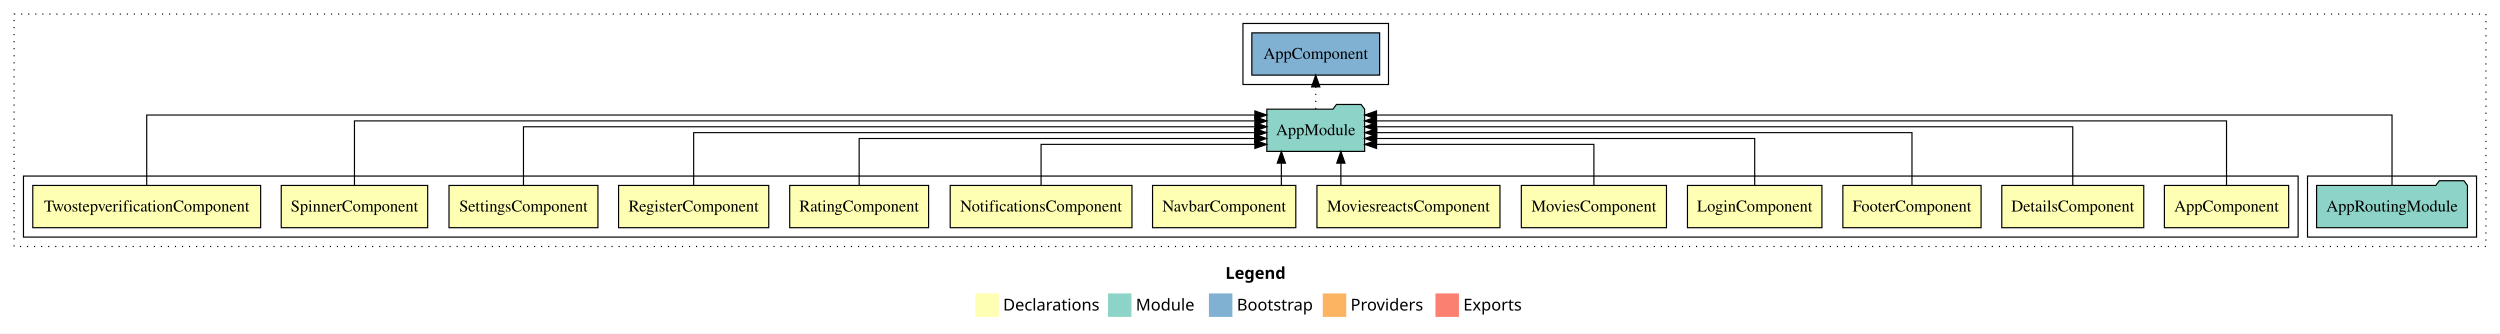
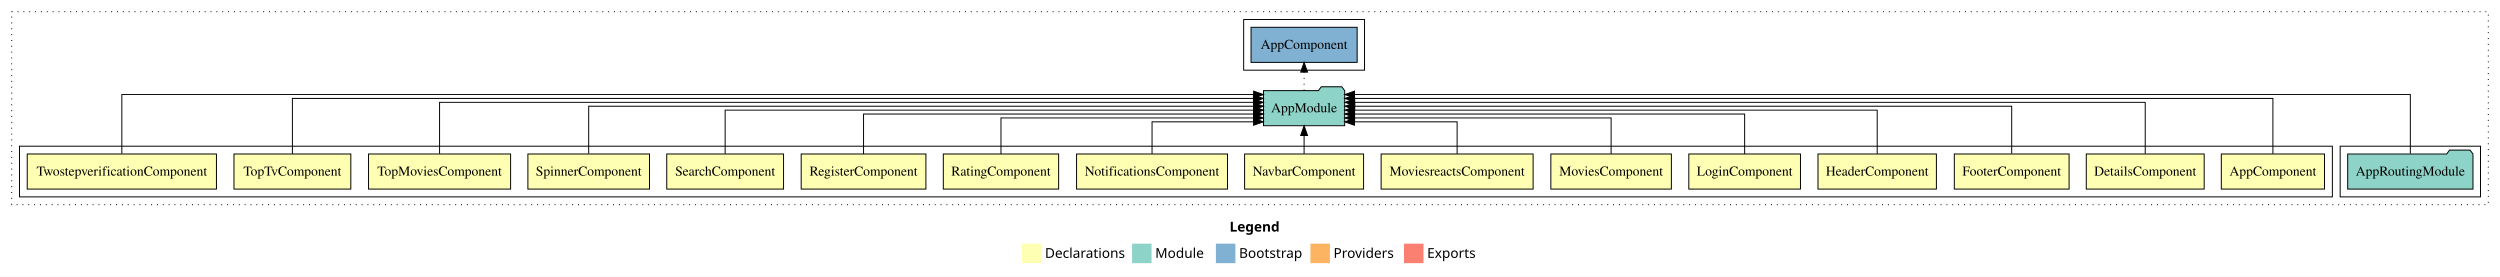
- <svg xmlns="http://www.w3.org/2000/svg" width="2130pt" height="284pt" viewBox="0.00 0.00 2130.00 284.00">
+ <svg xmlns="http://www.w3.org/2000/svg" width="2565pt" height="284pt" viewBox="0.00 0.00 2565.00 284.00">
  <g id="graph0" class="graph" transform="scale(1 1) rotate(0) translate(4 280)">
-     <polygon fill="white" stroke="transparent" points="-4,4 -4,-280 2126,-280 2126,4 -4,4" />
-     <text text-anchor="start" x="1040.01" y="-42.4" font-family="Times-12" font-weight="bold" font-size="14.00">Legend</text>
-     <polygon fill="#ffffb3" stroke="transparent" points="827,-10 827,-30 847,-30 847,-10 827,-10" />
-     <text text-anchor="start" x="850.63" y="-15.4" font-family="Times-12" font-size="14.00">  Declarations</text>
-     <polygon fill="#8dd3c7" stroke="transparent" points="940,-10 940,-30 960,-30 960,-10 940,-10" />
-     <text text-anchor="start" x="963.73" y="-15.4" font-family="Times-12" font-size="14.00">  Module</text>
-     <polygon fill="#80b1d3" stroke="transparent" points="1026,-10 1026,-30 1046,-30 1046,-10 1026,-10" />
-     <text text-anchor="start" x="1049.78" y="-15.4" font-family="Times-12" font-size="14.00">  Bootstrap</text>
-     <polygon fill="#fdb462" stroke="transparent" points="1123,-10 1123,-30 1143,-30 1143,-10 1123,-10" />
-     <text text-anchor="start" x="1146.67" y="-15.4" font-family="Times-12" font-size="14.00">  Providers</text>
-     <polygon fill="#fb8072" stroke="transparent" points="1219,-10 1219,-30 1239,-30 1239,-10 1219,-10" />
-     <text text-anchor="start" x="1242.73" y="-15.4" font-family="Times-12" font-size="14.00">  Exports</text>
+     <polygon fill="white" stroke="transparent" points="-4,4 -4,-280 2561,-280 2561,4 -4,4" />
+     <text text-anchor="start" x="1257.51" y="-42.4" font-family="Times-12" font-weight="bold" font-size="14.00">Legend</text>
+     <polygon fill="#ffffb3" stroke="transparent" points="1044.5,-10 1044.5,-30 1064.5,-30 1064.5,-10 1044.5,-10" />
+     <text text-anchor="start" x="1068.13" y="-15.4" font-family="Times-12" font-size="14.00">  Declarations</text>
+     <polygon fill="#8dd3c7" stroke="transparent" points="1157.5,-10 1157.5,-30 1177.5,-30 1177.5,-10 1157.5,-10" />
+     <text text-anchor="start" x="1181.23" y="-15.4" font-family="Times-12" font-size="14.00">  Module</text>
+     <polygon fill="#80b1d3" stroke="transparent" points="1243.5,-10 1243.5,-30 1263.5,-30 1263.5,-10 1243.5,-10" />
+     <text text-anchor="start" x="1267.28" y="-15.4" font-family="Times-12" font-size="14.00">  Bootstrap</text>
+     <polygon fill="#fdb462" stroke="transparent" points="1340.5,-10 1340.5,-30 1360.5,-30 1360.5,-10 1340.5,-10" />
+     <text text-anchor="start" x="1364.17" y="-15.4" font-family="Times-12" font-size="14.00">  Providers</text>
+     <polygon fill="#fb8072" stroke="transparent" points="1436.5,-10 1436.5,-30 1456.5,-30 1456.5,-10 1436.5,-10" />
+     <text text-anchor="start" x="1460.23" y="-15.4" font-family="Times-12" font-size="14.00">  Exports</text>
    <g id="clust1" class="cluster">
-       <polygon fill="none" stroke="black" stroke-dasharray="1,5" points="8,-70 8,-268 2114,-268 2114,-70 8,-70" />
+       <polygon fill="none" stroke="black" stroke-dasharray="1,5" points="8,-70 8,-268 2549,-268 2549,-70 8,-70" />
    </g>
-     <g id="clust16" class="cluster">
-       <polygon fill="none" stroke="black" points="1962,-78 1962,-130 2106,-130 2106,-78 1962,-78" />
+     <g id="clust19" class="cluster">
+       <polygon fill="none" stroke="black" points="2397,-78 2397,-130 2541,-130 2541,-78 2397,-78" />
    </g>
-     <g id="clust18" class="cluster">
-       <polygon fill="none" stroke="black" points="1055,-208 1055,-260 1179,-260 1179,-208 1055,-208" />
+     <g id="clust21" class="cluster">
+       <polygon fill="none" stroke="black" points="1272,-208 1272,-260 1396,-260 1396,-208 1272,-208" />
    </g>
    <g id="clust2" class="cluster">
-       <polygon fill="none" stroke="black" points="16,-78 16,-130 1954,-130 1954,-78 16,-78" />
+       <polygon fill="none" stroke="black" points="16,-78 16,-130 2389,-130 2389,-78 16,-78" />
    </g>
    <g id="node1" class="node">
-       <polygon fill="#ffffb3" stroke="black" points="1945.94,-122 1840.06,-122 1840.06,-86 1945.94,-86 1945.94,-122" />
-       <text text-anchor="middle" x="1893" y="-99.8" font-family="Times,serif" font-size="14.00">AppComponent</text>
+       <polygon fill="#ffffb3" stroke="black" points="2380.94,-122 2275.06,-122 2275.06,-86 2380.94,-86 2380.94,-122" />
+       <text text-anchor="middle" x="2328" y="-99.8" font-family="Times,serif" font-size="14.00">AppComponent</text>
+     </g>
+     <g id="node17" class="node">
+       <polygon fill="#8dd3c7" stroke="black" points="1375.66,-187 1372.66,-191 1351.66,-191 1348.66,-187 1292.34,-187 1292.34,-151 1375.66,-151 1375.66,-187" />
+       <text text-anchor="middle" x="1334" y="-164.8" font-family="Times,serif" font-size="14.00">AppModule</text>
+     </g>
+     <g id="edge1" class="edge">
+       <path fill="none" stroke="black" d="M2328,-122.16C2328,-144.35 2328,-179 2328,-179 2328,-179 1385.76,-179 1385.76,-179" />
+       <polygon fill="black" stroke="black" points="1385.76,-175.5 1375.76,-179 1385.76,-182.5 1385.76,-175.5" />
+     </g>
+     <g id="node2" class="node">
+       <polygon fill="#ffffb3" stroke="black" points="2257.48,-122 2136.52,-122 2136.52,-86 2257.48,-86 2257.48,-122" />
+       <text text-anchor="middle" x="2197" y="-99.8" font-family="Times,serif" font-size="14.00">DetailsComponent</text>
+     </g>
+     <g id="edge2" class="edge">
+       <path fill="none" stroke="black" d="M2197,-122.28C2197,-143.32 2197,-175 2197,-175 2197,-175 1385.92,-175 1385.92,-175" />
+       <polygon fill="black" stroke="black" points="1385.92,-171.5 1375.92,-175 1385.92,-178.5 1385.92,-171.5" />
+     </g>
+     <g id="node3" class="node">
+       <polygon fill="#ffffb3" stroke="black" points="2118.88,-122 2001.12,-122 2001.12,-86 2118.88,-86 2118.88,-122" />
+       <text text-anchor="middle" x="2060" y="-99.8" font-family="Times,serif" font-size="14.00">FooterComponent</text>
+     </g>
+     <g id="edge3" class="edge">
+       <path fill="none" stroke="black" d="M2060,-122.31C2060,-142.15 2060,-171 2060,-171 2060,-171 1385.91,-171 1385.91,-171" />
+       <polygon fill="black" stroke="black" points="1385.91,-167.5 1375.91,-171 1385.91,-174.5 1385.91,-167.5" />
+     </g>
+     <g id="node4" class="node">
+       <polygon fill="#ffffb3" stroke="black" points="1982.74,-122 1861.26,-122 1861.26,-86 1982.74,-86 1982.74,-122" />
+       <text text-anchor="middle" x="1922" y="-99.8" font-family="Times,serif" font-size="14.00">HeaderComponent</text>
+     </g>
+     <g id="edge4" class="edge">
+       <path fill="none" stroke="black" d="M1922,-122.22C1922,-140.83 1922,-167 1922,-167 1922,-167 1385.82,-167 1385.82,-167" />
+       <polygon fill="black" stroke="black" points="1385.82,-163.5 1375.82,-167 1385.82,-170.5 1385.82,-163.5" />
+     </g>
+     <g id="node5" class="node">
+       <polygon fill="#ffffb3" stroke="black" points="1843.28,-122 1728.72,-122 1728.72,-86 1843.28,-86 1843.28,-122" />
+       <text text-anchor="middle" x="1786" y="-99.8" font-family="Times,serif" font-size="14.00">LoginComponent</text>
+     </g>
+     <g id="edge5" class="edge">
+       <path fill="none" stroke="black" d="M1786,-122.02C1786,-139.37 1786,-163 1786,-163 1786,-163 1385.71,-163 1385.71,-163" />
+       <polygon fill="black" stroke="black" points="1385.71,-159.5 1375.71,-163 1385.71,-166.5 1385.71,-159.5" />
+     </g>
+     <g id="node6" class="node">
+       <polygon fill="#ffffb3" stroke="black" points="1710.83,-122 1587.17,-122 1587.17,-86 1710.83,-86 1710.83,-122" />
+       <text text-anchor="middle" x="1649" y="-99.8" font-family="Times,serif" font-size="14.00">MoviesComponent</text>
+     </g>
+     <g id="edge6" class="edge">
+       <path fill="none" stroke="black" d="M1649,-122.01C1649,-138.05 1649,-159 1649,-159 1649,-159 1385.83,-159 1385.83,-159" />
+       <polygon fill="black" stroke="black" points="1385.83,-155.5 1375.83,-159 1385.83,-162.5 1385.83,-155.5" />
+     </g>
+     <g id="node7" class="node">
+       <polygon fill="#ffffb3" stroke="black" points="1568.97,-122 1413.03,-122 1413.03,-86 1568.97,-86 1568.97,-122" />
+       <text text-anchor="middle" x="1491" y="-99.8" font-family="Times,serif" font-size="14.00">MoviesreactsComponent</text>
+     </g>
+     <g id="edge7" class="edge">
+       <path fill="none" stroke="black" d="M1491,-122.12C1491,-136.78 1491,-155 1491,-155 1491,-155 1385.66,-155 1385.66,-155" />
+       <polygon fill="black" stroke="black" points="1385.66,-151.5 1375.66,-155 1385.66,-158.5 1385.66,-151.5" />
+     </g>
+     <g id="node8" class="node">
+       <polygon fill="#ffffb3" stroke="black" points="1395.03,-122 1272.97,-122 1272.97,-86 1395.03,-86 1395.03,-122" />
+       <text text-anchor="middle" x="1334" y="-99.8" font-family="Times,serif" font-size="14.00">NavbarComponent</text>
+     </g>
+     <g id="edge8" class="edge">
+       <path fill="none" stroke="black" d="M1334,-122.11C1334,-122.11 1334,-140.99 1334,-140.99" />
+       <polygon fill="black" stroke="black" points="1330.5,-140.99 1334,-150.99 1337.5,-140.99 1330.5,-140.99" />
+     </g>
+     <g id="node9" class="node">
+       <polygon fill="#ffffb3" stroke="black" points="1255.43,-122 1100.57,-122 1100.57,-86 1255.43,-86 1255.43,-122" />
+       <text text-anchor="middle" x="1178" y="-99.8" font-family="Times,serif" font-size="14.00">NotificationsComponent</text>
+     </g>
+     <g id="edge9" class="edge">
+       <path fill="none" stroke="black" d="M1178,-122.12C1178,-136.78 1178,-155 1178,-155 1178,-155 1282.19,-155 1282.19,-155" />
+       <polygon fill="black" stroke="black" points="1282.19,-158.5 1292.19,-155 1282.19,-151.5 1282.19,-158.5" />
+     </g>
+     <g id="node10" class="node">
+       <polygon fill="#ffffb3" stroke="black" points="1082.17,-122 963.83,-122 963.83,-86 1082.17,-86 1082.17,-122" />
+       <text text-anchor="middle" x="1023" y="-99.8" font-family="Times,serif" font-size="14.00">RatingComponent</text>
+     </g>
+     <g id="edge10" class="edge">
+       <path fill="none" stroke="black" d="M1023,-122.01C1023,-138.05 1023,-159 1023,-159 1023,-159 1282.06,-159 1282.06,-159" />
+       <polygon fill="black" stroke="black" points="1282.06,-162.5 1292.06,-159 1282.06,-155.5 1282.06,-162.5" />
+     </g>
+     <g id="node11" class="node">
+       <polygon fill="#ffffb3" stroke="black" points="945.98,-122 818.02,-122 818.02,-86 945.98,-86 945.98,-122" />
+       <text text-anchor="middle" x="882" y="-99.8" font-family="Times,serif" font-size="14.00">RegisterComponent</text>
+     </g>
+     <g id="edge11" class="edge">
+       <path fill="none" stroke="black" d="M882,-122.02C882,-139.37 882,-163 882,-163 882,-163 1282.29,-163 1282.29,-163" />
+       <polygon fill="black" stroke="black" points="1282.29,-166.5 1292.29,-163 1282.29,-159.5 1282.29,-166.5" />
+     </g>
+     <g id="node12" class="node">
+       <polygon fill="#ffffb3" stroke="black" points="799.92,-122 680.08,-122 680.08,-86 799.92,-86 799.92,-122" />
+       <text text-anchor="middle" x="740" y="-99.8" font-family="Times,serif" font-size="14.00">SearchComponent</text>
+     </g>
+     <g id="edge12" class="edge">
+       <path fill="none" stroke="black" d="M740,-122.22C740,-140.83 740,-167 740,-167 740,-167 1282.23,-167 1282.23,-167" />
+       <polygon fill="black" stroke="black" points="1282.23,-170.5 1292.23,-167 1282.23,-163.5 1282.23,-170.5" />
+     </g>
+     <g id="node13" class="node">
+       <polygon fill="#ffffb3" stroke="black" points="662.38,-122 537.62,-122 537.62,-86 662.38,-86 662.38,-122" />
+       <text text-anchor="middle" x="600" y="-99.8" font-family="Times,serif" font-size="14.00">SpinnerComponent</text>
+     </g>
+     <g id="edge13" class="edge">
+       <path fill="none" stroke="black" d="M600,-122.31C600,-142.15 600,-171 600,-171 600,-171 1282.17,-171 1282.17,-171" />
+       <polygon fill="black" stroke="black" points="1282.17,-174.5 1292.17,-171 1282.17,-167.5 1282.17,-174.5" />
    </g>
    <g id="node14" class="node">
-       <polygon fill="#8dd3c7" stroke="black" points="1158.66,-187 1155.66,-191 1134.66,-191 1131.66,-187 1075.34,-187 1075.34,-151 1158.66,-151 1158.66,-187" />
-       <text text-anchor="middle" x="1117" y="-164.8" font-family="Times,serif" font-size="14.00">AppModule</text>
+       <polygon fill="#ffffb3" stroke="black" points="519.88,-122 374.12,-122 374.12,-86 519.88,-86 519.88,-122" />
+       <text text-anchor="middle" x="447" y="-99.8" font-family="Times,serif" font-size="14.00">TopMoviesComponent</text>
    </g>
-     <g id="edge1" class="edge">
-       <path fill="none" stroke="black" d="M1893,-122.04C1893,-143.66 1893,-177 1893,-177 1893,-177 1168.72,-177 1168.72,-177" />
-       <polygon fill="black" stroke="black" points="1168.72,-173.5 1158.72,-177 1168.72,-180.5 1168.72,-173.5" />
+     <g id="edge14" class="edge">
+       <path fill="none" stroke="black" d="M447,-122.28C447,-143.32 447,-175 447,-175 447,-175 1282.11,-175 1282.11,-175" />
+       <polygon fill="black" stroke="black" points="1282.11,-178.5 1292.11,-175 1282.11,-171.5 1282.11,-178.5" />
    </g>
-     <g id="node2" class="node">
-       <polygon fill="#ffffb3" stroke="black" points="1822.48,-122 1701.52,-122 1701.52,-86 1822.48,-86 1822.48,-122" />
-       <text text-anchor="middle" x="1762" y="-99.8" font-family="Times,serif" font-size="14.00">DetailsComponent</text>
+     <g id="node15" class="node">
+       <polygon fill="#ffffb3" stroke="black" points="355.94,-122 236.06,-122 236.06,-86 355.94,-86 355.94,-122" />
+       <text text-anchor="middle" x="296" y="-99.8" font-family="Times,serif" font-size="14.00">TopTvComponent</text>
    </g>
-     <g id="edge2" class="edge">
-       <path fill="none" stroke="black" d="M1762,-122.22C1762,-142.37 1762,-172 1762,-172 1762,-172 1168.82,-172 1168.82,-172" />
-       <polygon fill="black" stroke="black" points="1168.82,-168.5 1158.82,-172 1168.82,-175.5 1168.82,-168.5" />
+     <g id="edge15" class="edge">
+       <path fill="none" stroke="black" d="M296,-122.16C296,-144.35 296,-179 296,-179 296,-179 1282.02,-179 1282.02,-179" />
+       <polygon fill="black" stroke="black" points="1282.02,-182.5 1292.02,-179 1282.02,-175.5 1282.02,-182.5" />
    </g>
-     <g id="node3" class="node">
-       <polygon fill="#ffffb3" stroke="black" points="1683.88,-122 1566.12,-122 1566.12,-86 1683.88,-86 1683.88,-122" />
-       <text text-anchor="middle" x="1625" y="-99.8" font-family="Times,serif" font-size="14.00">FooterComponent</text>
-     </g>
-     <g id="edge3" class="edge">
-       <path fill="none" stroke="black" d="M1625,-122.22C1625,-140.83 1625,-167 1625,-167 1625,-167 1169,-167 1169,-167" />
-       <polygon fill="black" stroke="black" points="1169,-163.5 1159,-167 1169,-170.5 1169,-163.5" />
-     </g>
-     <g id="node4" class="node">
-       <polygon fill="#ffffb3" stroke="black" points="1548.28,-122 1433.72,-122 1433.72,-86 1548.28,-86 1548.28,-122" />
-       <text text-anchor="middle" x="1491" y="-99.8" font-family="Times,serif" font-size="14.00">LoginComponent</text>
-     </g>
-     <g id="edge4" class="edge">
-       <path fill="none" stroke="black" d="M1491,-122.03C1491,-139.06 1491,-162 1491,-162 1491,-162 1168.81,-162 1168.81,-162" />
-       <polygon fill="black" stroke="black" points="1168.81,-158.5 1158.81,-162 1168.81,-165.5 1168.81,-158.5" />
-     </g>
-     <g id="node5" class="node">
-       <polygon fill="#ffffb3" stroke="black" points="1415.83,-122 1292.17,-122 1292.17,-86 1415.83,-86 1415.83,-122" />
-       <text text-anchor="middle" x="1354" y="-99.8" font-family="Times,serif" font-size="14.00">MoviesComponent</text>
-     </g>
-     <g id="edge5" class="edge">
-       <path fill="none" stroke="black" d="M1354,-122.24C1354,-137.57 1354,-157 1354,-157 1354,-157 1168.83,-157 1168.83,-157" />
-       <polygon fill="black" stroke="black" points="1168.83,-153.5 1158.83,-157 1168.83,-160.5 1168.83,-153.5" />
-     </g>
-     <g id="node6" class="node">
-       <polygon fill="#ffffb3" stroke="black" points="1273.97,-122 1118.03,-122 1118.03,-86 1273.97,-86 1273.97,-122" />
-       <text text-anchor="middle" x="1196" y="-99.8" font-family="Times,serif" font-size="14.00">MoviesreactsComponent</text>
-     </g>
-     <g id="edge6" class="edge">
-       <path fill="none" stroke="black" d="M1138.42,-122.11C1138.42,-122.11 1138.42,-140.99 1138.42,-140.99" />
-       <polygon fill="black" stroke="black" points="1134.92,-140.99 1138.42,-150.99 1141.92,-140.99 1134.92,-140.99" />
-     </g>
-     <g id="node7" class="node">
-       <polygon fill="#ffffb3" stroke="black" points="1100.03,-122 977.97,-122 977.97,-86 1100.03,-86 1100.03,-122" />
-       <text text-anchor="middle" x="1039" y="-99.8" font-family="Times,serif" font-size="14.00">NavbarComponent</text>
-     </g>
-     <g id="edge7" class="edge">
-       <path fill="none" stroke="black" d="M1087.72,-122.11C1087.72,-122.11 1087.72,-140.99 1087.72,-140.99" />
-       <polygon fill="black" stroke="black" points="1084.22,-140.99 1087.72,-150.99 1091.22,-140.99 1084.22,-140.99" />
-     </g>
-     <g id="node8" class="node">
-       <polygon fill="#ffffb3" stroke="black" points="960.43,-122 805.57,-122 805.57,-86 960.43,-86 960.43,-122" />
-       <text text-anchor="middle" x="883" y="-99.8" font-family="Times,serif" font-size="14.00">NotificationsComponent</text>
-     </g>
-     <g id="edge8" class="edge">
-       <path fill="none" stroke="black" d="M883,-122.24C883,-137.57 883,-157 883,-157 883,-157 1065.17,-157 1065.17,-157" />
-       <polygon fill="black" stroke="black" points="1065.17,-160.5 1075.17,-157 1065.17,-153.5 1065.17,-160.5" />
-     </g>
-     <g id="node9" class="node">
-       <polygon fill="#ffffb3" stroke="black" points="787.17,-122 668.83,-122 668.83,-86 787.17,-86 787.17,-122" />
-       <text text-anchor="middle" x="728" y="-99.8" font-family="Times,serif" font-size="14.00">RatingComponent</text>
-     </g>
-     <g id="edge9" class="edge">
-       <path fill="none" stroke="black" d="M728,-122.03C728,-139.06 728,-162 728,-162 728,-162 1065,-162 1065,-162" />
-       <polygon fill="black" stroke="black" points="1065,-165.5 1075,-162 1065,-158.5 1065,-165.5" />
-     </g>
-     <g id="node10" class="node">
-       <polygon fill="#ffffb3" stroke="black" points="650.98,-122 523.02,-122 523.02,-86 650.98,-86 650.98,-122" />
-       <text text-anchor="middle" x="587" y="-99.8" font-family="Times,serif" font-size="14.00">RegisterComponent</text>
-     </g>
-     <g id="edge10" class="edge">
-       <path fill="none" stroke="black" d="M587,-122.22C587,-140.83 587,-167 587,-167 587,-167 1064.97,-167 1064.97,-167" />
-       <polygon fill="black" stroke="black" points="1064.97,-170.5 1074.97,-167 1064.97,-163.5 1064.97,-170.5" />
-     </g>
-     <g id="node11" class="node">
-       <polygon fill="#ffffb3" stroke="black" points="505.45,-122 378.55,-122 378.55,-86 505.45,-86 505.45,-122" />
-       <text text-anchor="middle" x="442" y="-99.8" font-family="Times,serif" font-size="14.00">SettingsComponent</text>
-     </g>
-     <g id="edge11" class="edge">
-       <path fill="none" stroke="black" d="M442,-122.22C442,-142.37 442,-172 442,-172 442,-172 1065.29,-172 1065.29,-172" />
-       <polygon fill="black" stroke="black" points="1065.29,-175.5 1075.29,-172 1065.29,-168.5 1065.29,-175.5" />
-     </g>
-     <g id="node12" class="node">
-       <polygon fill="#ffffb3" stroke="black" points="360.38,-122 235.62,-122 235.62,-86 360.38,-86 360.38,-122" />
-       <text text-anchor="middle" x="298" y="-99.8" font-family="Times,serif" font-size="14.00">SpinnerComponent</text>
-     </g>
-     <g id="edge12" class="edge">
-       <path fill="none" stroke="black" d="M298,-122.04C298,-143.66 298,-177 298,-177 298,-177 1065.26,-177 1065.26,-177" />
-       <polygon fill="black" stroke="black" points="1065.26,-180.5 1075.26,-177 1065.26,-173.5 1065.26,-180.5" />
-     </g>
-     <g id="node13" class="node">
+     <g id="node16" class="node">
      <polygon fill="#ffffb3" stroke="black" points="218.07,-122 23.93,-122 23.93,-86 218.07,-86 218.07,-122" />
      <text text-anchor="middle" x="121" y="-99.8" font-family="Times,serif" font-size="14.00">TwostepverificationComponent</text>
    </g>
-     <g id="edge13" class="edge">
-       <path fill="none" stroke="black" d="M121,-122.09C121,-145.13 121,-182 121,-182 121,-182 1065.16,-182 1065.16,-182" />
-       <polygon fill="black" stroke="black" points="1065.16,-185.5 1075.16,-182 1065.16,-178.5 1065.16,-185.5" />
+     <g id="edge16" class="edge">
+       <path fill="none" stroke="black" d="M121,-122.32C121,-145.66 121,-183 121,-183 121,-183 1282.25,-183 1282.25,-183" />
+       <polygon fill="black" stroke="black" points="1282.25,-186.5 1292.25,-183 1282.25,-179.5 1282.25,-186.5" />
    </g>
-     <g id="node16" class="node">
-       <polygon fill="#80b1d3" stroke="black" points="1171.44,-252 1062.56,-252 1062.56,-216 1171.44,-216 1171.44,-252" />
-       <text text-anchor="middle" x="1117" y="-229.8" font-family="Times,serif" font-size="14.00">AppComponent </text>
+     <g id="node19" class="node">
+       <polygon fill="#80b1d3" stroke="black" points="1388.44,-252 1279.56,-252 1279.56,-216 1388.44,-216 1388.44,-252" />
+       <text text-anchor="middle" x="1334" y="-229.8" font-family="Times,serif" font-size="14.00">AppComponent </text>
    </g>
-     <g id="edge15" class="edge">
-       <path fill="none" stroke="black" stroke-dasharray="1,5" d="M1117,-187.11C1117,-187.11 1117,-205.99 1117,-205.99" />
-       <polygon fill="black" stroke="black" points="1113.5,-205.99 1117,-215.99 1120.5,-205.99 1113.5,-205.99" />
+     <g id="edge18" class="edge">
+       <path fill="none" stroke="black" stroke-dasharray="1,5" d="M1334,-187.11C1334,-187.11 1334,-205.99 1334,-205.99" />
+       <polygon fill="black" stroke="black" points="1330.5,-205.99 1334,-215.99 1337.5,-205.99 1330.5,-205.99" />
    </g>
-     <g id="node15" class="node">
-       <polygon fill="#8dd3c7" stroke="black" points="2098.27,-122 2095.27,-126 2074.27,-126 2071.27,-122 1969.73,-122 1969.73,-86 2098.27,-86 2098.27,-122" />
-       <text text-anchor="middle" x="2034" y="-99.8" font-family="Times,serif" font-size="14.00">AppRoutingModule</text>
+     <g id="node18" class="node">
+       <polygon fill="#8dd3c7" stroke="black" points="2533.27,-122 2530.27,-126 2509.27,-126 2506.27,-122 2404.73,-122 2404.73,-86 2533.27,-86 2533.27,-122" />
+       <text text-anchor="middle" x="2469" y="-99.8" font-family="Times,serif" font-size="14.00">AppRoutingModule</text>
    </g>
-     <g id="edge14" class="edge">
-       <path fill="none" stroke="black" d="M2034,-122.09C2034,-145.13 2034,-182 2034,-182 2034,-182 1168.78,-182 1168.78,-182" />
-       <polygon fill="black" stroke="black" points="1168.78,-178.5 1158.78,-182 1168.78,-185.5 1168.78,-178.5" />
+     <g id="edge17" class="edge">
+       <path fill="none" stroke="black" d="M2469,-122.32C2469,-145.66 2469,-183 2469,-183 2469,-183 1385.74,-183 1385.74,-183" />
+       <polygon fill="black" stroke="black" points="1385.74,-179.5 1375.74,-183 1385.74,-186.5 1385.74,-179.5" />
    </g>
  </g>
</svg>
